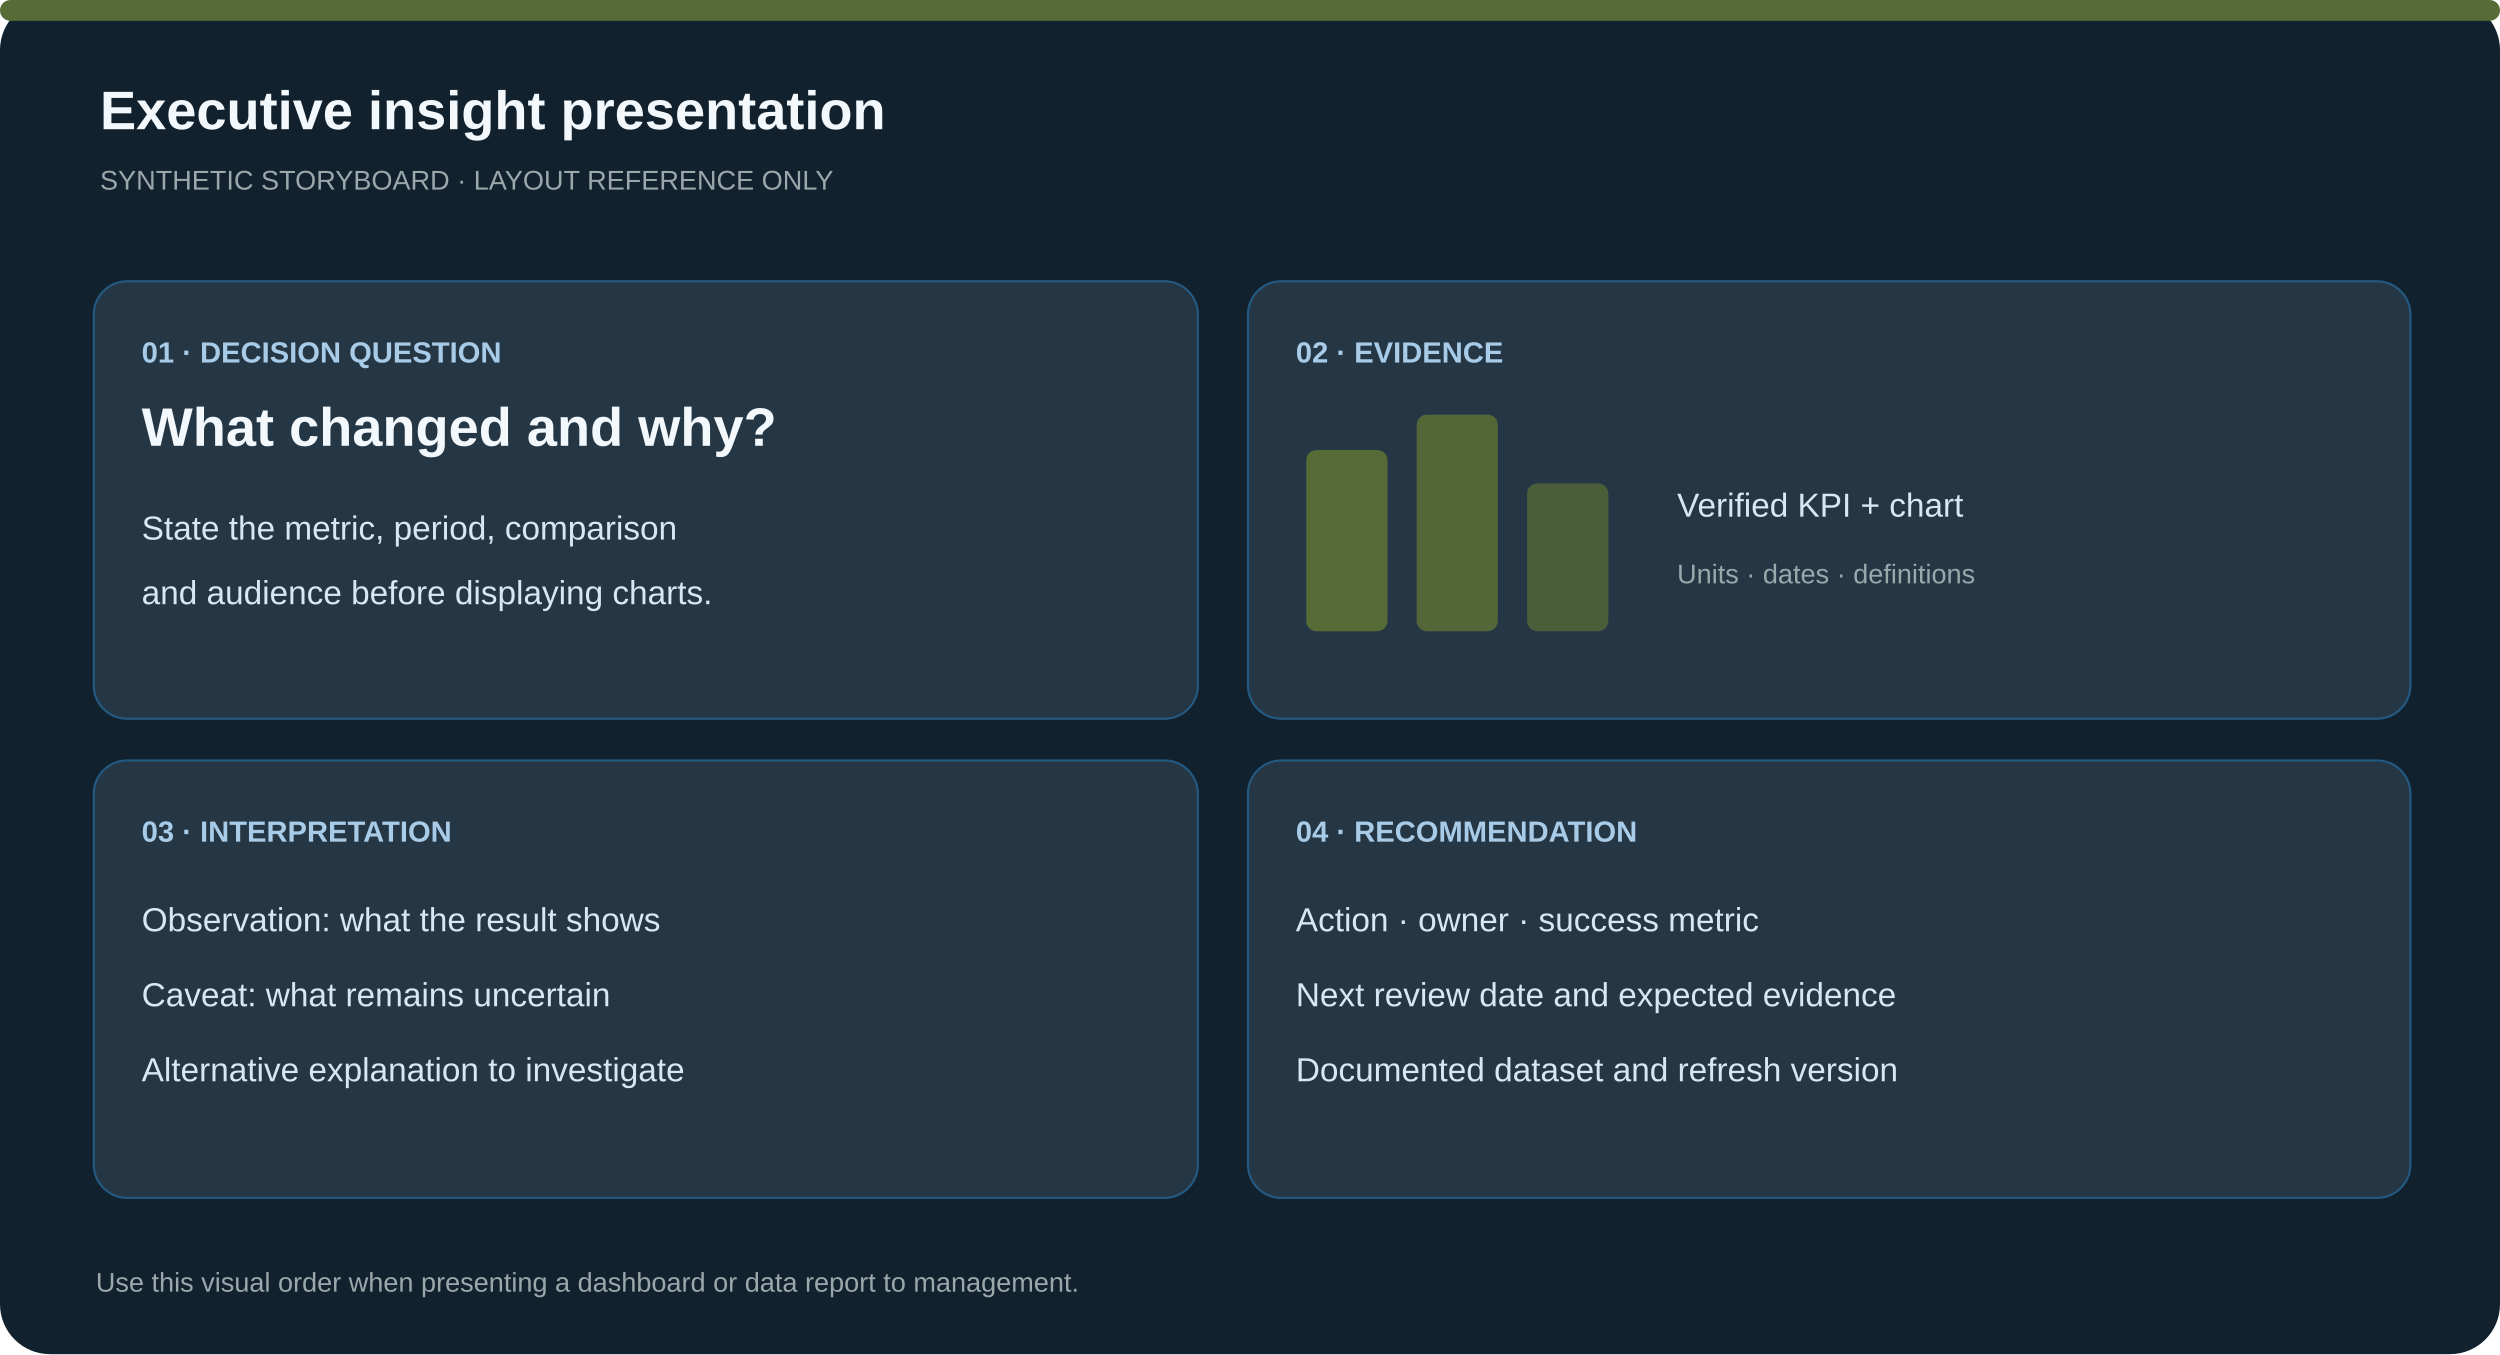
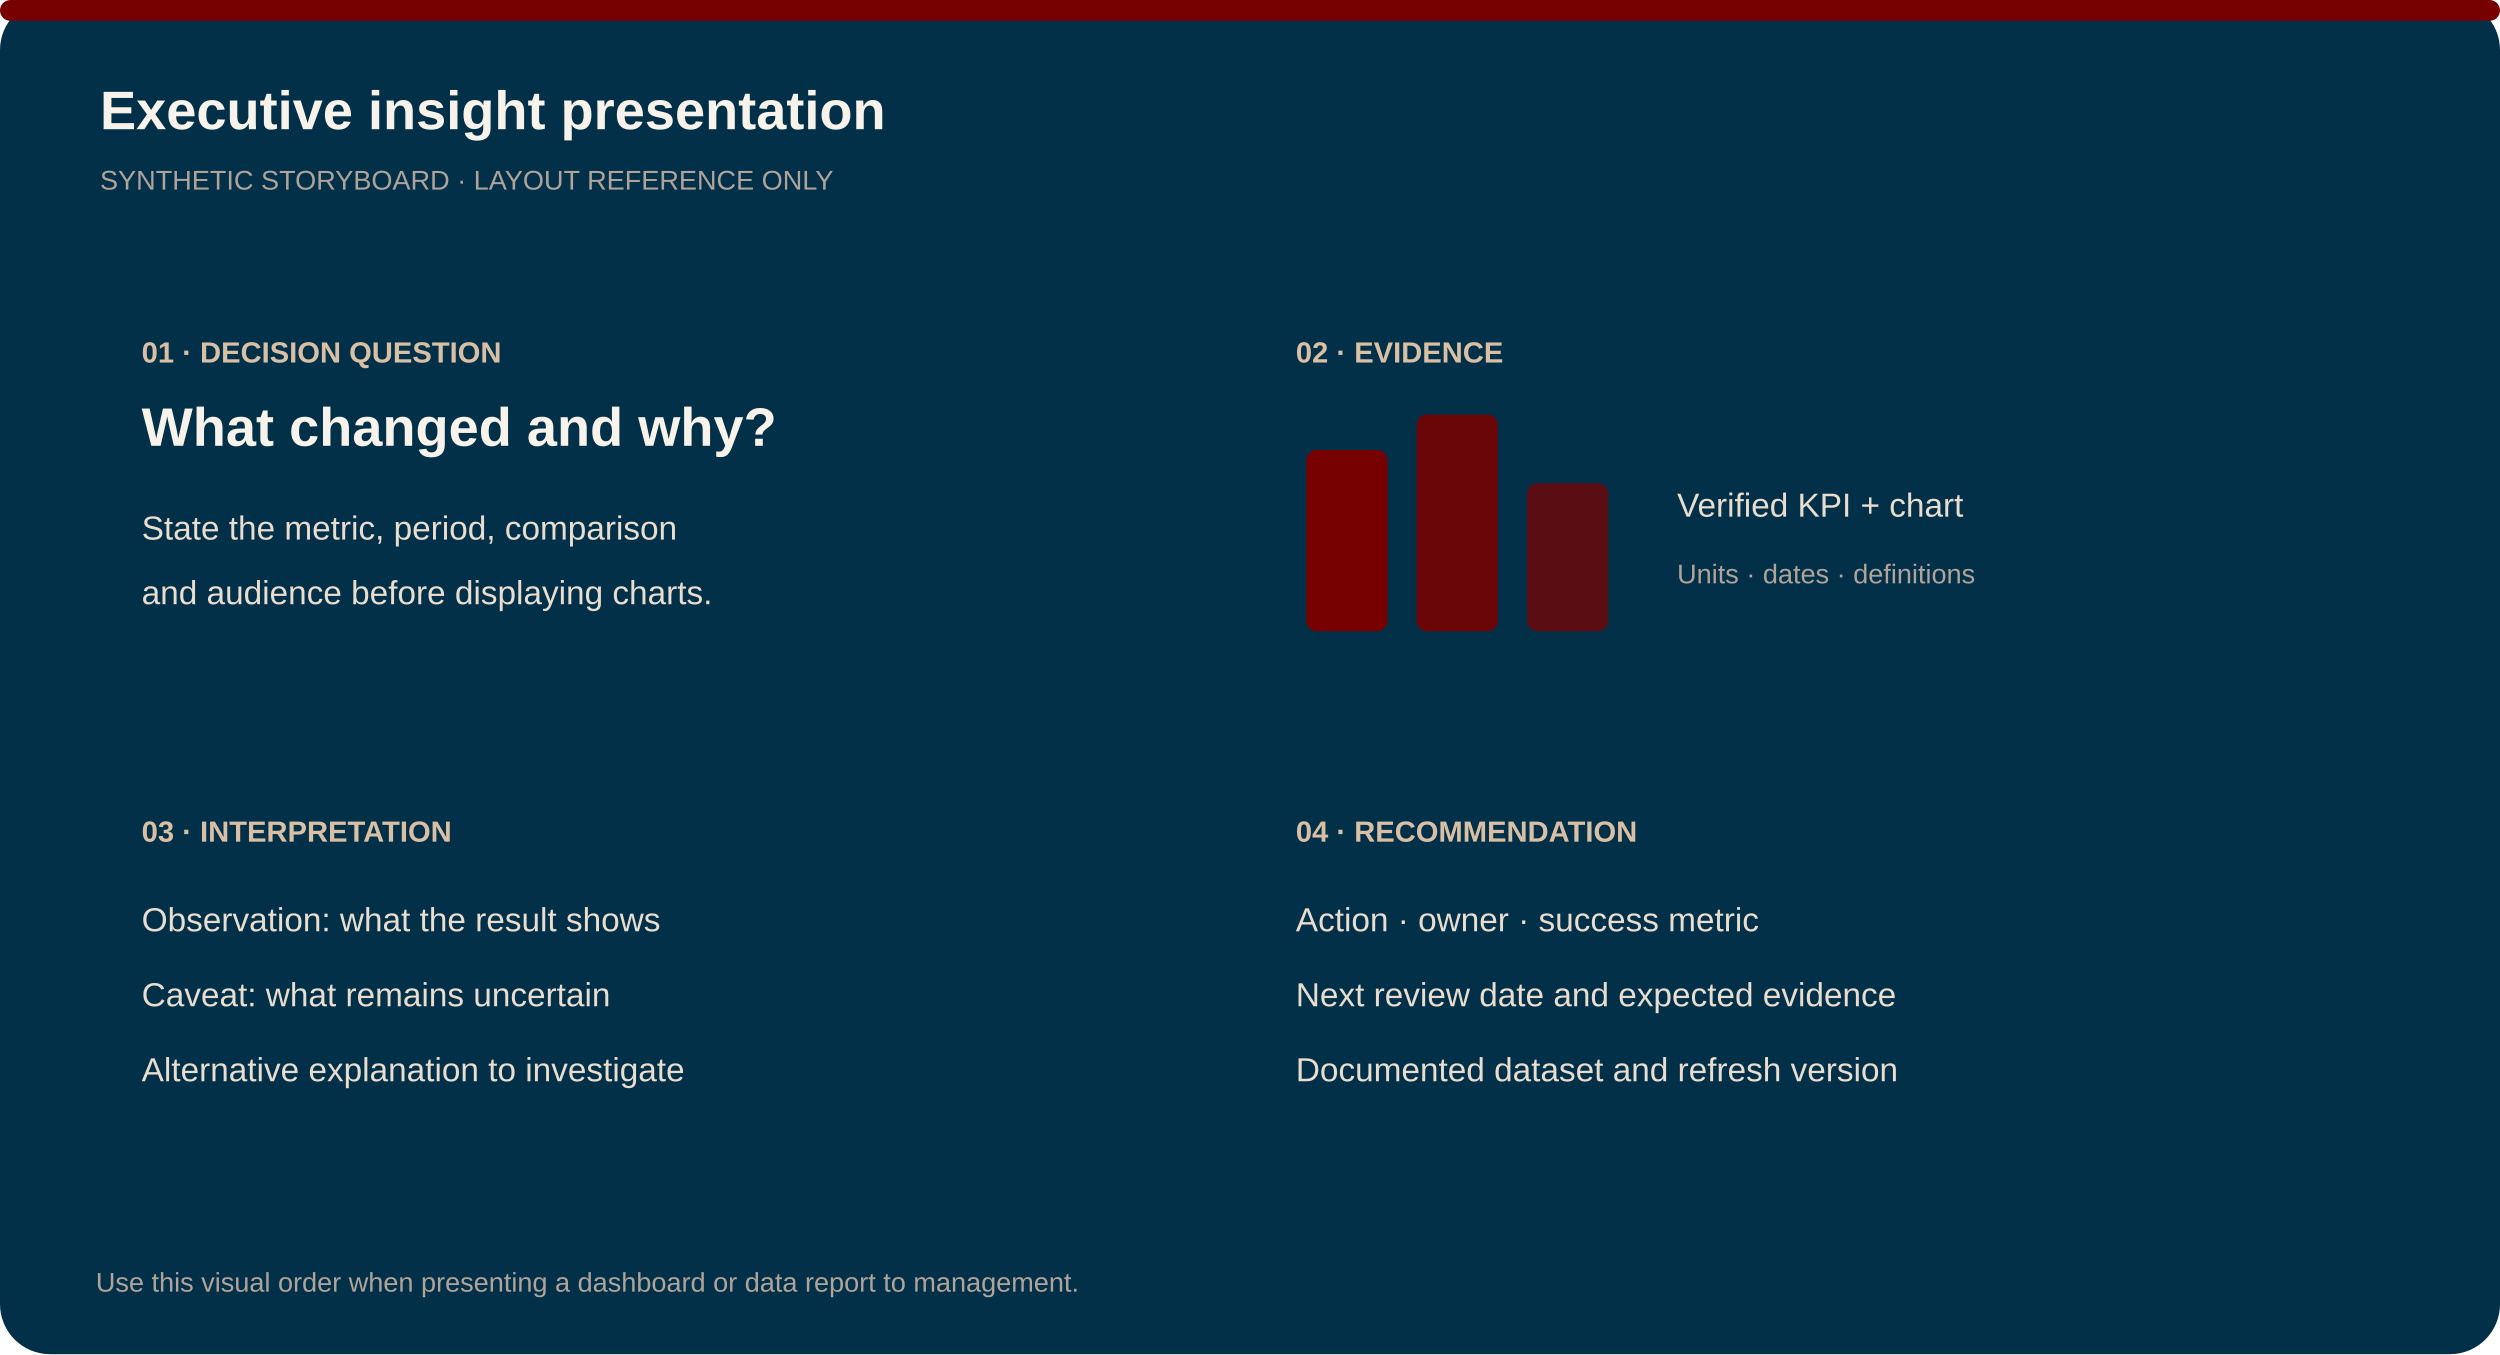
<svg xmlns="http://www.w3.org/2000/svg" viewBox="0 0 1200 650" role="img" aria-labelledby="t d">
-   <style>.h{font:700 26px Arial,sans-serif;fill:#F3F8FC}.k{font:700 14px Arial,sans-serif;fill:#A8CBE8}.p{font:16px Arial,sans-serif;fill:#D6E8F5}.s{font:13px Arial,sans-serif;fill:#9BA8AB}</style>
-   <rect width="1200" height="650" rx="24" fill="#11212D" />
-   <rect x="0" width="1200" height="10" rx="5" fill="#566B36" />
+   <style>.h{font:700 26px Arial,sans-serif;fill:#F7F3EA}.k{font:700 14px Arial,sans-serif;fill:#D9BFA4}.p{font:16px Arial,sans-serif;fill:#E9DDD0}.s{font:13px Arial,sans-serif;fill:#AFA39A}</style>
+   <rect width="1200" height="650" rx="24" fill="#023048" />
+   <rect x="0" width="1200" height="10" rx="5" fill="#770101" />
  <text x="48" y="62" class="h">Executive insight presentation</text>
  <text x="48" y="91" class="s">SYNTHETIC STORYBOARD · LAYOUT REFERENCE ONLY</text>
-   <rect x="45" y="135" width="530" height="210" rx="16" fill="#253745" stroke="#235A83" />
+   <rect x="45" y="135" width="530" height="210" rx="16" fill="#023048" stroke="#023048" />
  <text x="68" y="174" class="k">01 · DECISION QUESTION</text>
  <text x="68" y="214" class="h">What changed and why?</text>
  <text x="68" y="259" class="p">State the metric, period, comparison</text>
  <text x="68" y="290" class="p">and audience before displaying charts.</text>
-   <rect x="599" y="135" width="558" height="210" rx="16" fill="#253745" stroke="#235A83" />
+   <rect x="599" y="135" width="558" height="210" rx="16" fill="#023048" stroke="#023048" />
  <text x="622" y="174" class="k">02 · EVIDENCE</text>
-   <rect x="627" y="216" width="39" height="87" rx="5" fill="#566B36" />
-   <rect x="680" y="199" width="39" height="104" rx="5" fill="#566B36" opacity=".9" />
-   <rect x="733" y="232" width="39" height="71" rx="5" fill="#566B36" opacity=".75" />
+   <rect x="627" y="216" width="39" height="87" rx="5" fill="#770101" />
+   <rect x="680" y="199" width="39" height="104" rx="5" fill="#770101" opacity=".9" />
+   <rect x="733" y="232" width="39" height="71" rx="5" fill="#770101" opacity=".75" />
  <text x="805" y="248" class="p">Verified KPI + chart</text>
  <text x="805" y="280" class="s">Units · dates · definitions</text>
-   <rect x="45" y="365" width="530" height="210" rx="16" fill="#253745" stroke="#235A83" />
+   <rect x="45" y="365" width="530" height="210" rx="16" fill="#023048" stroke="#023048" />
  <text x="68" y="404" class="k">03 · INTERPRETATION</text>
  <text x="68" y="447" class="p">Observation: what the result shows</text>
  <text x="68" y="483" class="p">Caveat: what remains uncertain</text>
  <text x="68" y="519" class="p">Alternative explanation to investigate</text>
-   <rect x="599" y="365" width="558" height="210" rx="16" fill="#253745" stroke="#235A83" />
+   <rect x="599" y="365" width="558" height="210" rx="16" fill="#023048" stroke="#023048" />
  <text x="622" y="404" class="k">04 · RECOMMENDATION</text>
  <text x="622" y="447" class="p">Action · owner · success metric</text>
  <text x="622" y="483" class="p">Next review date and expected evidence</text>
  <text x="622" y="519" class="p">Documented dataset and refresh version</text>
  <text x="46" y="620" class="s">Use this visual order when presenting a dashboard or data report to management.</text>
</svg>
